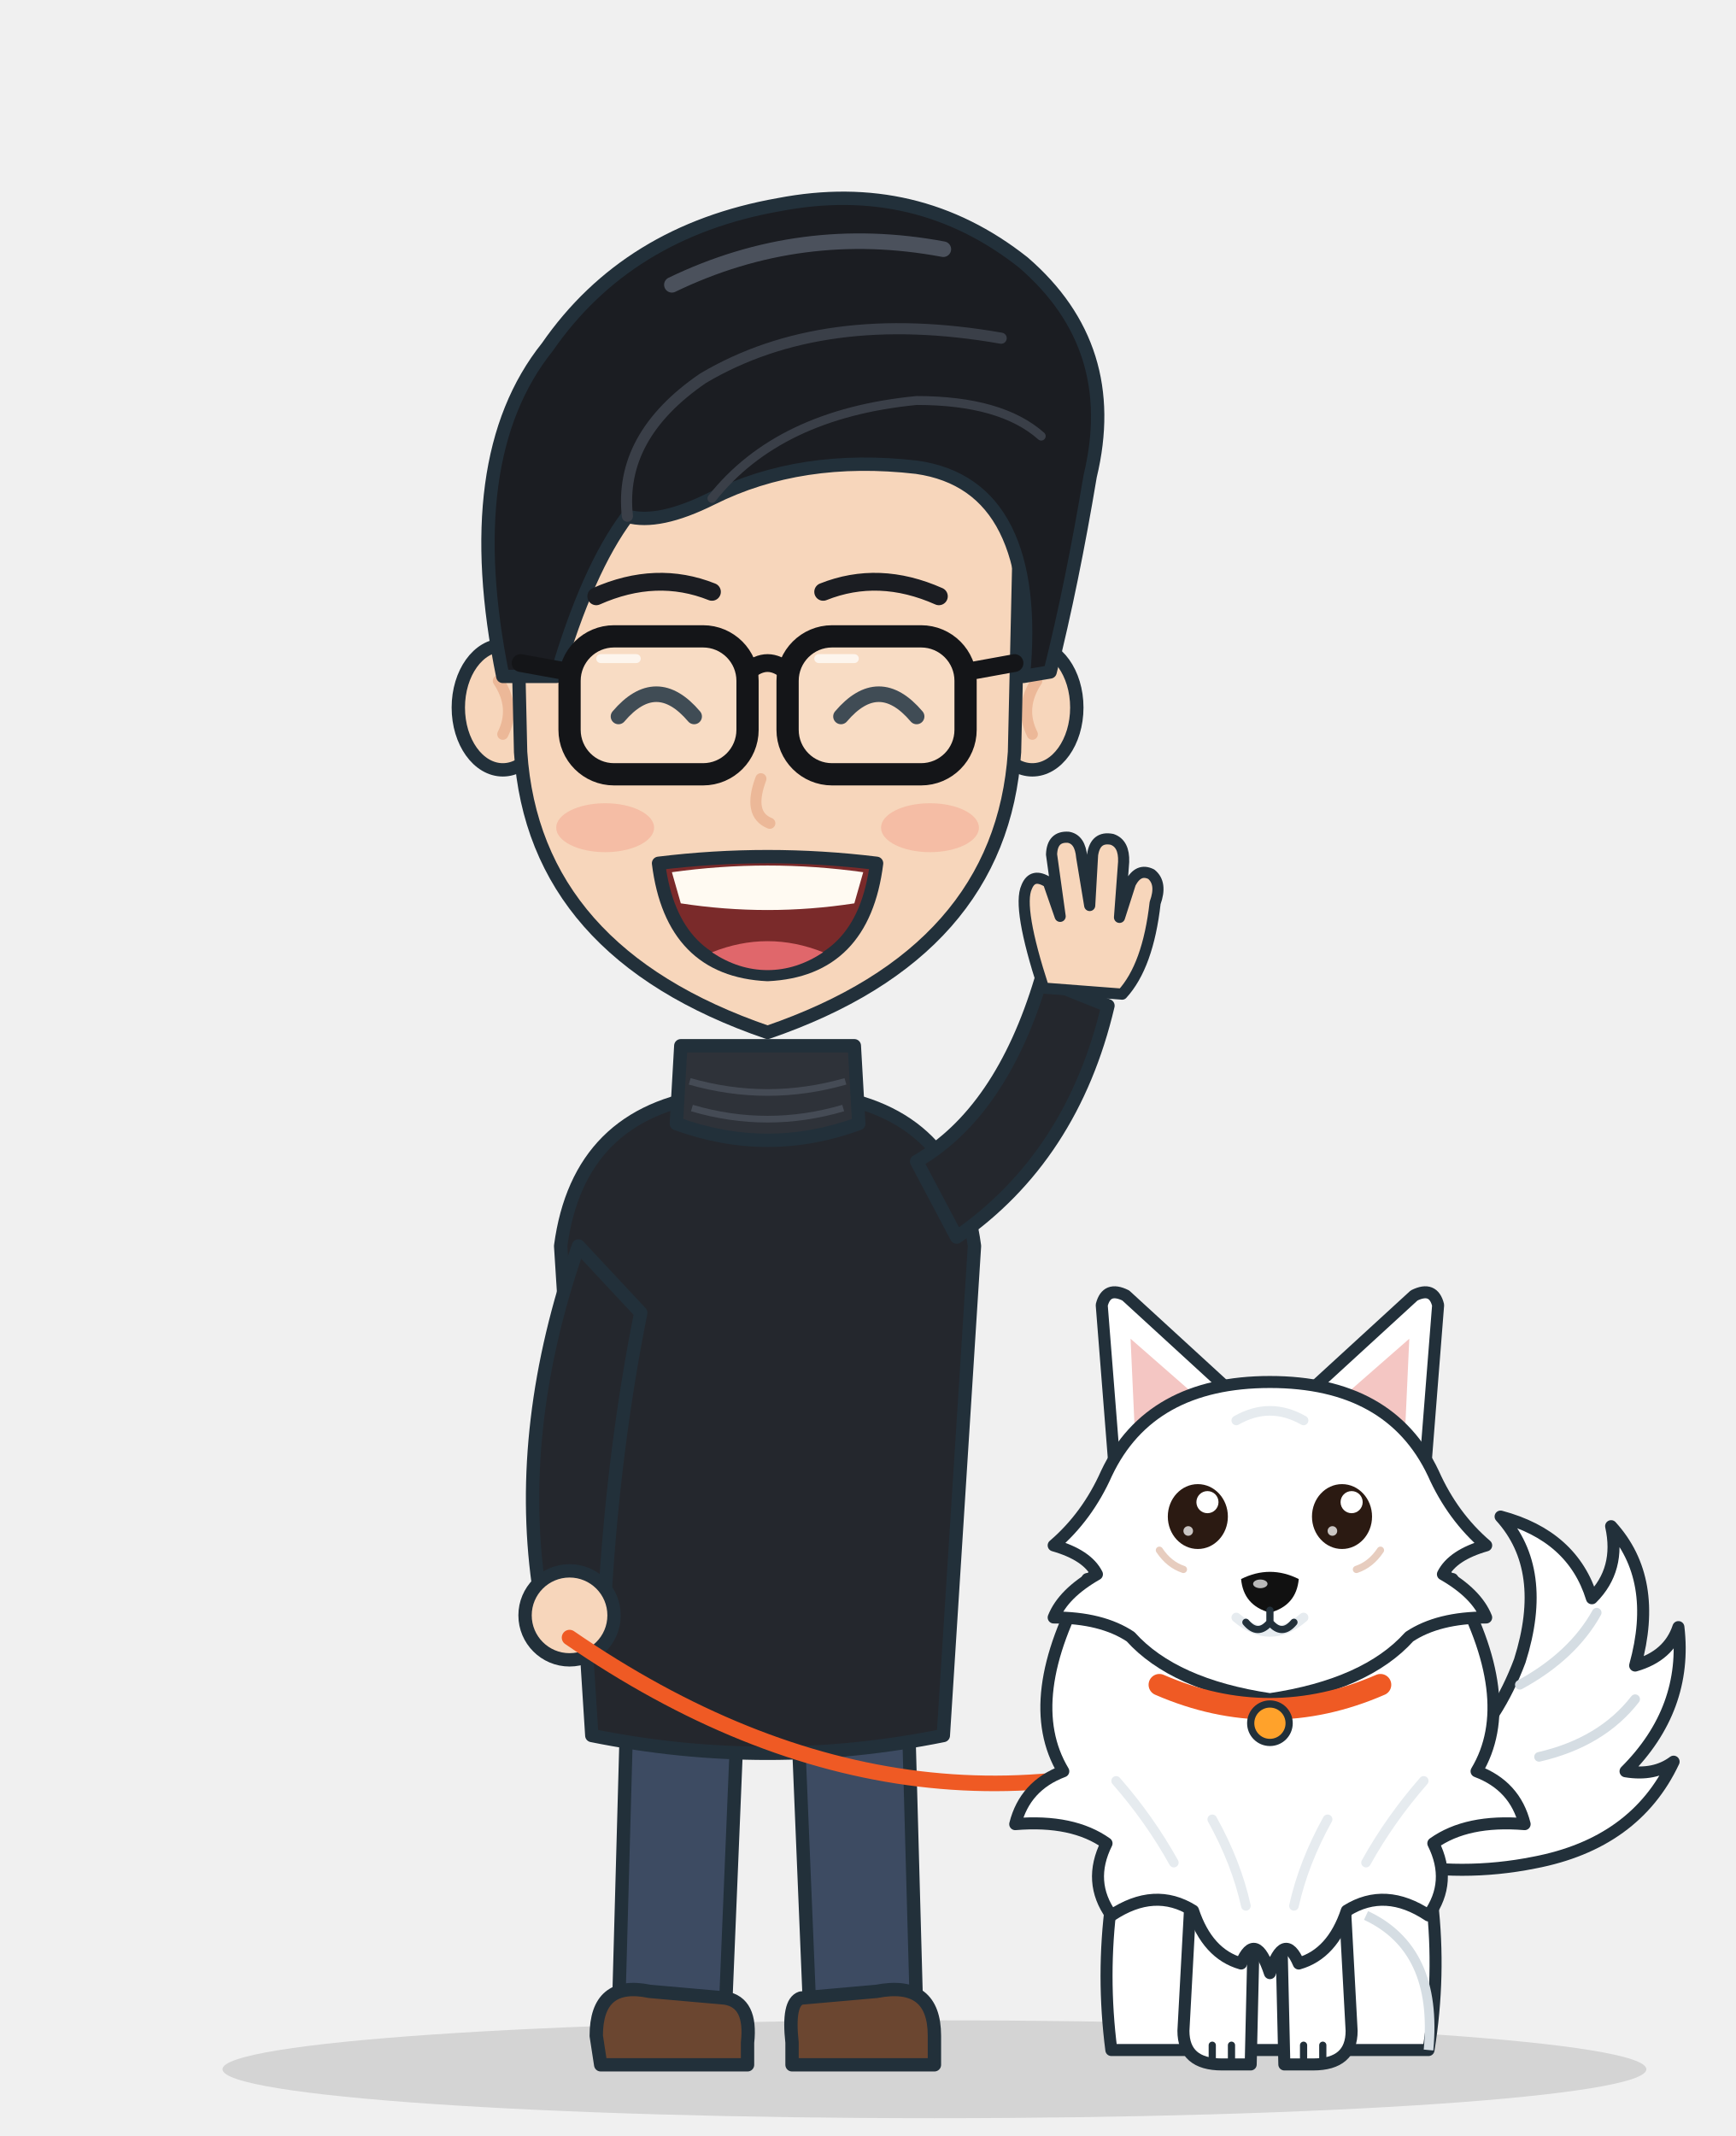
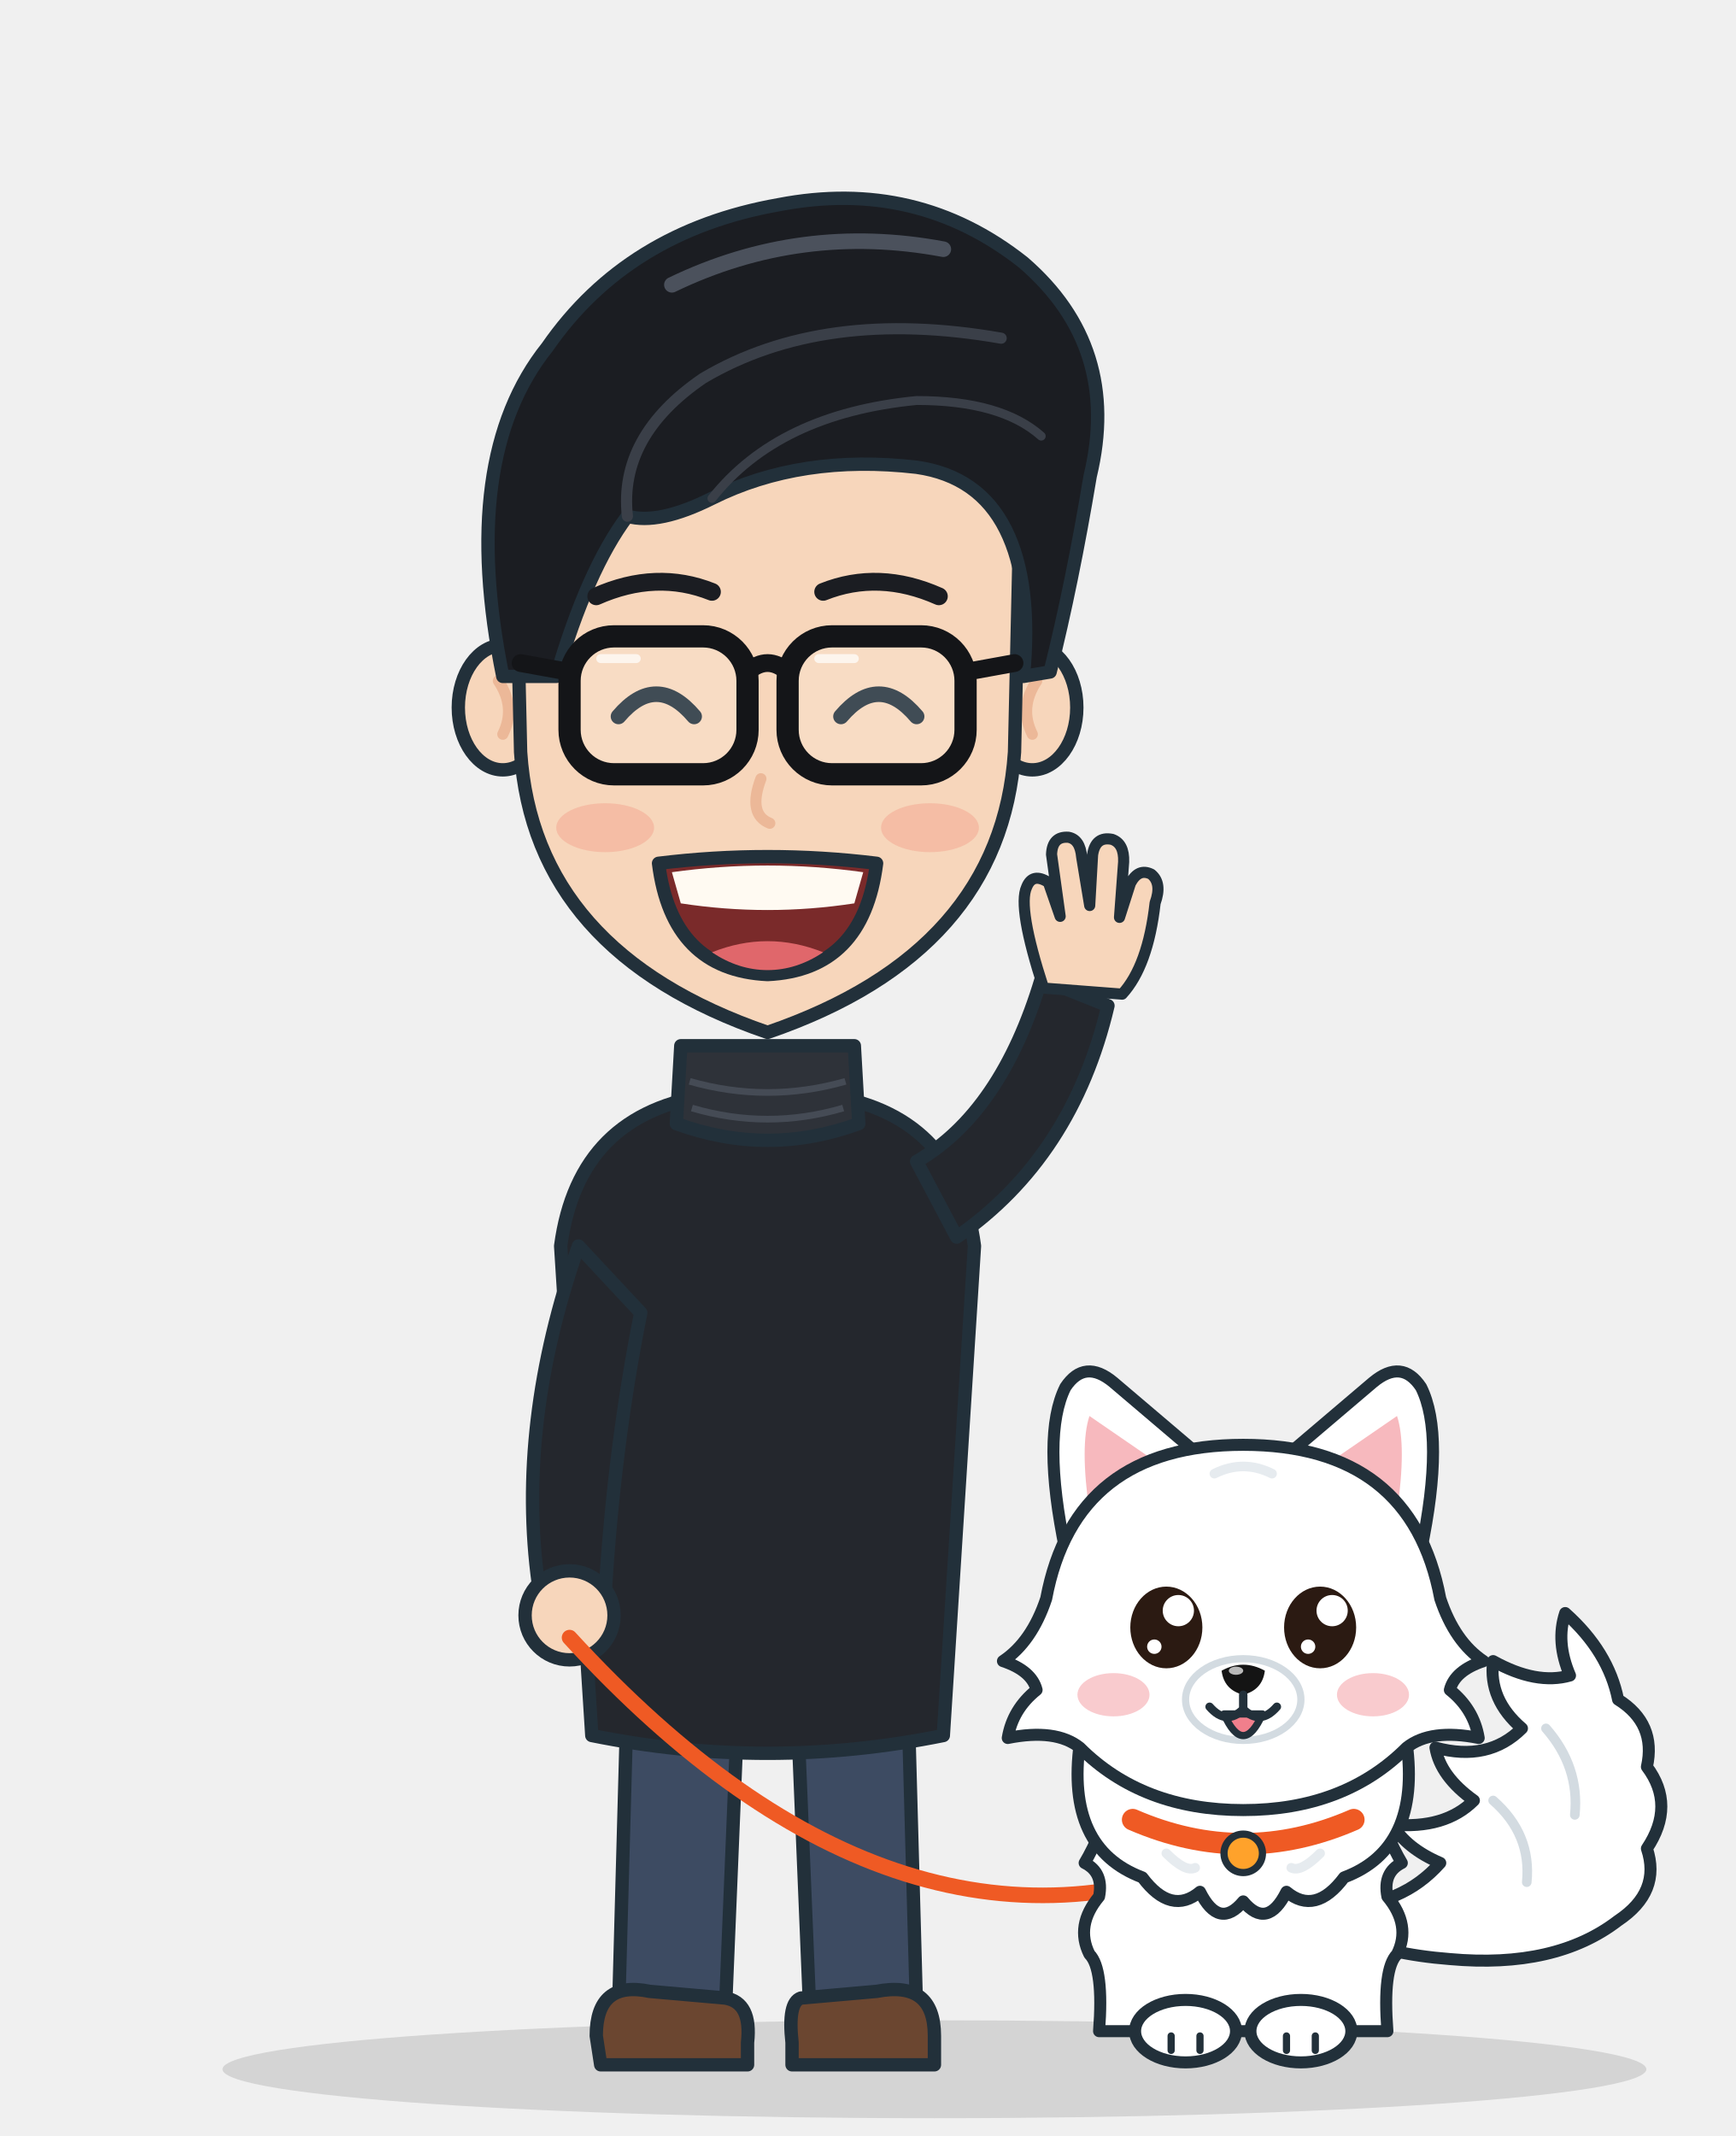
<svg xmlns="http://www.w3.org/2000/svg" viewBox="0 0 780 960" width="780" height="960">
  <ellipse cx="420" cy="930" rx="320" ry="22" fill="#000" opacity=".12" />
  <g transform="translate(20,0)">
    <path d="M262,760 L258,905 Q258,915 268,915 L300,915 Q306,915 306,905 L312,760 Z" fill="#3d4b62" stroke="#22303a" stroke-width="6" stroke-linejoin="round" />
    <path d="M338,760 L344,905 Q344,915 352,915 L384,915 Q394,915 392,905 L388,760 Z" fill="#3d4b62" stroke="#22303a" stroke-width="6" stroke-linejoin="round" />
    <path d="M248,915 Q248,890 272,895 L306,898 Q318,900 316,918 L316,928 L250,928 Z" fill="#6b4630" stroke="#22303a" stroke-width="6" stroke-linejoin="round" />
    <path d="M340,898 L374,895 Q400,890 400,915 L400,928 L336,928 L336,918 Q334,900 340,898 Z" fill="#6b4630" stroke="#22303a" stroke-width="6" stroke-linejoin="round" />
    <path d="M232,560 Q240,500 300,492 L350,492 Q410,500 418,560 L404,780 Q325,796 246,780 Z" fill="#24272d" stroke="#22303a" stroke-width="6" stroke-linejoin="round" />
    <path d="M286,470 L364,470 L366,505 Q325,520 284,505 Z" fill="#2e3239" stroke="#22303a" stroke-width="6" stroke-linejoin="round" />
    <path d="M290,486 Q325,496 360,486 M291,498 Q325,508 359,498" stroke="#454b55" stroke-width="3" fill="none" />
    <path d="M240,560 Q212,640 222,712 L252,716 Q256,650 268,590 Z" fill="#24272d" stroke="#22303a" stroke-width="6" stroke-linejoin="round" />
    <circle cx="236" cy="726" r="20" fill="#f7d6bb" stroke="#22303a" stroke-width="6" />
    <path d="M410,556 Q462,520 478,452 L448,440 Q430,500 392,522 Z" fill="#24272d" stroke="#22303a" stroke-width="6" stroke-linejoin="round" />
    <g transform="rotate(-12 466 418)">
      <path d="M444,440 Q440,402 446,394 Q450,388 456,394 L458,410 L460,382 Q462,374 469,376 Q474,378 473,386 L472,408 L478,386 Q481,378 488,381 Q493,384 491,392 L484,416 L492,402 Q497,396 502,400 Q506,405 501,413 Q492,440 478,450 Z" fill="#f7d6bb" stroke="#22303a" stroke-width="5" stroke-linejoin="round" />
    </g>
    <ellipse cx="206" cy="318" rx="20" ry="28" fill="#f7d6bb" stroke="#22303a" stroke-width="6" />
    <ellipse cx="444" cy="318" rx="20" ry="28" fill="#f7d6bb" stroke="#22303a" stroke-width="6" />
    <path d="M204,306 Q212,318 206,330 M446,306 Q438,318 444,330" stroke="#ecb898" stroke-width="5" fill="none" stroke-linecap="round" />
    <path d="M212,250 Q210,180 325,176 Q440,180 438,250 L436,338 Q430,428 325,464 Q220,428 214,338 Z" fill="#f7d6bb" stroke="#22303a" stroke-width="6" stroke-linejoin="round" />
    <path d="M206,304 Q186,206 226,156 Q262,104 330,92 Q392,80 440,118 Q484,156 470,214 Q462,262 452,302 L440,304 Q444,262 432,238 Q420,214 392,210 Q340,204 300,224 Q276,236 262,232 Q244,256 230,304 Z" fill="#1b1d22" stroke="#22303a" stroke-width="6" stroke-linejoin="round" />
    <path d="M262,232 Q258,196 296,170 Q350,138 430,152" stroke="#3a3f48" stroke-width="5" fill="none" stroke-linecap="round" />
    <path d="M300,224 Q330,186 392,180 Q430,180 448,196" stroke="#3a3f48" stroke-width="4" fill="none" stroke-linecap="round" />
    <path d="M282,128 Q340,100 404,112" stroke="#4b515c" stroke-width="7" fill="none" stroke-linecap="round" />
    <ellipse cx="252" cy="372" rx="22" ry="11" fill="#f2a08a" opacity=".45" />
    <ellipse cx="398" cy="372" rx="22" ry="11" fill="#f2a08a" opacity=".45" />
    <path d="M248,268 Q275,256 300,266 M350,266 Q375,256 402,268" stroke="#1b1d22" stroke-width="8" fill="none" stroke-linecap="round" />
    <path d="M258,322 Q275,302 292,322 M358,322 Q375,302 392,322" stroke="#22303a" stroke-width="7" fill="none" stroke-linecap="round" />
    <rect x="236" y="286" width="80" height="62" rx="20" fill="#ffffff" fill-opacity=".14" stroke="#141518" stroke-width="10" />
    <rect x="334" y="286" width="80" height="62" rx="20" fill="#ffffff" fill-opacity=".14" stroke="#141518" stroke-width="10" />
    <path d="M316,302 Q325,294 334,302" stroke="#141518" stroke-width="8" fill="none" />
    <path d="M236,302 L214,298 M414,302 L436,298" stroke="#141518" stroke-width="8" stroke-linecap="round" />
    <path d="M250,296 L266,296 M348,296 L364,296" stroke="#fff" stroke-width="4" stroke-linecap="round" opacity=".7" />
    <path d="M322,350 Q316,366 326,370" stroke="#ecb898" stroke-width="5" fill="none" stroke-linecap="round" />
    <path d="M276,388 Q325,382 374,388 Q368,436 325,438 Q282,436 276,388 Z" fill="#7a2a2a" stroke="#22303a" stroke-width="6" stroke-linejoin="round" />
    <path d="M282,392 Q325,386 368,392 L364,406 Q325,412 286,406 Z" fill="#fffaf2" />
    <path d="M300,428 Q325,418 350,428 Q338,436 325,436 Q312,436 300,428 Z" fill="#e0676b" />
  </g>
-   <path d="M256,736 Q413,844 571,774" stroke="#ef5a24" stroke-width="7" fill="none" stroke-linecap="round" />
-   <g transform="translate(452,606) scale(1.08)">
-     <path d="M150,190 Q196,178 214,130 Q226,92 206,70 Q236,78 244,104 Q256,92 252,74 Q272,96 262,132 Q276,128 280,116 Q284,150 258,176 Q270,178 278,172 Q262,206 220,214 Q190,220 160,214 Z" fill="#ffffff" stroke="#22303a" stroke-width="5" stroke-linejoin="round" stroke-linecap="round" />
-     <path d="M214,140 Q236,128 246,110 M222,170 Q248,164 262,146" stroke="#d5dde3" stroke-width="4" fill="none" stroke-linecap="round" />
-     <path d="M60,170 Q36,230 44,292 L176,292 Q186,230 162,170 Z" fill="#ffffff" stroke="#22303a" stroke-width="5" stroke-linejoin="round" stroke-linecap="round" />
-     <path d="M150,236 Q180,250 176,292" fill="none" stroke="#d5dde3" stroke-width="4" />
-     <path d="M78,210 L74,284 Q74,298 90,298 L102,298 L104,212 Z" fill="#ffffff" stroke="#22303a" stroke-width="5" stroke-linejoin="round" stroke-linecap="round" />
-     <path d="M140,210 L144,284 Q144,298 128,298 L116,298 L114,212 Z" fill="#ffffff" stroke="#22303a" stroke-width="5" stroke-linejoin="round" stroke-linecap="round" />
-     <path d="M86,298 L86,290 M94,298 L94,290 M124,298 L124,290 M132,298 L132,290" stroke="#22303a" stroke-width="3" stroke-linecap="round" />
-     <path d="M34,96 Q6,146 24,176 Q8,182 4,198 Q28,196 42,206 Q34,222 44,236 Q62,224 78,234 Q84,252 98,256 Q104,242 110,260 Q116,242 122,256 Q136,252 142,234 Q158,224 176,236 Q186,222 178,206 Q192,196 216,198 Q212,182 196,176 Q214,146 186,96 Z" fill="#ffffff" stroke="#22303a" stroke-width="5" stroke-linejoin="round" stroke-linecap="round" />
-     <path d="M46,180 Q60,196 70,214 M174,180 Q160,196 150,214 M86,196 Q96,214 100,232 M134,196 Q124,214 120,232" stroke="#e6ebef" stroke-width="4" fill="none" stroke-linecap="round" />
-     <path d="M46,58 L40,-18 Q42,-26 50,-22 L98,22 Z" fill="#ffffff" stroke="#22303a" stroke-width="5" stroke-linejoin="round" stroke-linecap="round" />
-     <path d="M54,40 L52,-4 L84,24 Z" fill="#f4c6c3" />
-     <path d="M174,58 L180,-18 Q178,-26 170,-22 L122,22 Z" fill="#ffffff" stroke="#22303a" stroke-width="5" stroke-linejoin="round" stroke-linecap="round" />
-     <path d="M166,40 L168,-4 L136,24 Z" fill="#f4c6c3" />
-     <path d="M110,14 Q160,14 178,52 Q186,70 200,82 Q186,86 182,94 Q196,102 200,112 Q180,112 168,120 Q150,140 110,146 Q70,140 52,120 Q40,112 20,112 Q24,102 38,94 Q34,86 20,82 Q34,70 42,52 Q60,14 110,14 Z" fill="#ffffff" stroke="#22303a" stroke-width="5" stroke-linejoin="round" stroke-linecap="round" />
-     <path d="M96,30 Q110,22 124,30" stroke="#e6ebef" stroke-width="4" fill="none" stroke-linecap="round" />
-     <ellipse cx="80" cy="70" rx="12.5" ry="13.5" fill="#2b1a12" />
-     <circle cx="84" cy="64" r="4.6" fill="#fff" />
-     <circle cx="76" cy="76" r="2" fill="#fff" opacity=".75" />
-     <ellipse cx="140" cy="70" rx="12.5" ry="13.5" fill="#2b1a12" />
-     <circle cx="144" cy="64" r="4.6" fill="#fff" />
-     <circle cx="136" cy="76" r="2" fill="#fff" opacity=".75" />
-     <path d="M64,84 Q68,90 74,92 M156,84 Q152,90 146,92" stroke="#e7cdbf" stroke-width="3" fill="none" stroke-linecap="round" />
-     <path d="M96,112 Q110,124 124,112" stroke="#e6ebef" stroke-width="4" fill="none" stroke-linecap="round" />
-     <path d="M98,96 Q110,90 122,96 Q121,107 110,110 Q99,107 98,96 Z" fill="#111" />
-     <ellipse cx="106" cy="98" rx="3" ry="1.8" fill="#fff" opacity=".7" />
-     <path d="M110,109 L110,114 M100,114 Q105,120 110,114 Q115,120 120,114" stroke="#22303a" stroke-width="3" fill="none" stroke-linecap="round" />
-     <path d="M64,140 Q110,160 156,140" stroke="#ef5a24" stroke-width="9" fill="none" stroke-linecap="round" />
-     <circle cx="110" cy="156" r="8" fill="#ffa22b" stroke="#22303a" stroke-width="3" />
+   <path d="M256,736 Q407,901 559,831" stroke="#ef5a24" stroke-width="7" fill="none" stroke-linecap="round" />
+   <g transform="translate(440,625.6) scale(1.08)">
+     <path d="M150,214 Q176,214 192,196 Q178,190 172,180 Q194,182 206,170 Q192,160 190,148 Q212,154 226,140 Q212,128 214,112 Q232,122 246,118 Q240,104 244,92 Q262,108 266,128 Q282,138 278,156 Q290,172 278,190 Q284,208 266,220 Q240,240 196,236 Q170,234 152,226 Z" fill="#ffffff" stroke="#22303a" stroke-width="5" stroke-linejoin="round" stroke-linecap="round" />
+     <path d="M236,140 Q250,156 248,176 M214,170 Q230,184 228,204" stroke="#d3dbe1" stroke-width="4" fill="none" stroke-linecap="round" />
+     <path d="M60,160 Q50,186 44,196 Q52,200 50,210 Q40,222 46,234 Q52,240 50,266 L170,266 Q168,240 174,234 Q180,222 170,210 Q168,200 176,196 Q170,186 160,160 Z" fill="#ffffff" stroke="#22303a" stroke-width="5" stroke-linejoin="round" stroke-linecap="round" />
+     <ellipse cx="86" cy="266" rx="21" ry="13" fill="#ffffff" stroke="#22303a" stroke-width="5" stroke-linejoin="round" stroke-linecap="round" />
+     <ellipse cx="134" cy="266" rx="21" ry="13" fill="#ffffff" stroke="#22303a" stroke-width="5" stroke-linejoin="round" stroke-linecap="round" />
+     <path d="M80,268 L80,274 M92,268 L92,274 M128,268 L128,274 M140,268 L140,274" stroke="#22303a" stroke-width="3" stroke-linecap="round" />
+     <path d="M42,146 Q36,190 68,202 Q80,218 92,208 Q100,224 110,212 Q120,224 128,208 Q140,218 152,202 Q184,190 178,146 Z" fill="#ffffff" stroke="#22303a" stroke-width="5" stroke-linejoin="round" stroke-linecap="round" />
+     <path d="M78,192 Q86,200 90,198 M142,192 Q134,200 130,198" stroke="#e6ebef" stroke-width="4" fill="none" stroke-linecap="round" />
+     <path d="M64,178 Q110,198 156,178" stroke="#ef5a24" stroke-width="9" fill="none" stroke-linecap="round" />
+     <circle cx="110" cy="192" r="8" fill="#ffa22b" stroke="#22303a" stroke-width="3" />
+     <path d="M36,66 Q26,18 36,-2 Q44,-14 56,-4 L96,30 Z" fill="#ffffff" stroke="#22303a" stroke-width="5" stroke-linejoin="round" stroke-linecap="round" />
+     <path d="M46,50 Q42,22 46,10 L78,32 Z" fill="#f7b9be" />
+     <path d="M184,66 Q194,18 184,-2 Q176,-14 164,-4 L124,30 Z" fill="#ffffff" stroke="#22303a" stroke-width="5" stroke-linejoin="round" stroke-linecap="round" />
+     <path d="M174,50 Q178,22 174,10 L142,32 Z" fill="#f7b9be" />
+     <path d="M110,22 Q180,22 192,86 Q198,104 210,112 Q198,116 196,124 Q206,132 208,144 Q188,140 178,148 Q152,174 110,174 Q68,174 42,148 Q32,140 12,144 Q14,132 24,124 Q22,116 10,112 Q22,104 28,86 Q40,22 110,22 Z" fill="#ffffff" stroke="#22303a" stroke-width="5" stroke-linejoin="round" stroke-linecap="round" />
+     <path d="M98,34 Q110,28 122,34" stroke="#e6ebef" stroke-width="4" fill="none" stroke-linecap="round" />
+     <ellipse cx="56" cy="126" rx="15" ry="9" fill="#f7b9be" opacity=".75" />
+     <ellipse cx="164" cy="126" rx="15" ry="9" fill="#f7b9be" opacity=".75" />
+     <ellipse cx="78" cy="98" rx="15" ry="17" fill="#2b1a12" />
+     <circle cx="83" cy="91" r="6.5" fill="#fff" />
+     <circle cx="73" cy="106" r="3" fill="#fff" />
+     <ellipse cx="142" cy="98" rx="15" ry="17" fill="#2b1a12" />
+     <circle cx="147" cy="91" r="6.5" fill="#fff" />
+     <circle cx="137" cy="106" r="3" fill="#fff" />
+     <ellipse cx="110" cy="128" rx="24" ry="17" fill="#fff" stroke="#d3dbe1" stroke-width="3" />
+     <path d="M101,116 Q110,111 119,116 Q118,124 110,126 Q102,124 101,116 Z" fill="#141414" />
+     <ellipse cx="107" cy="116" rx="3" ry="1.7" fill="#fff" opacity=".7" />
+     <path d="M102,134 Q110,152 118,134 Z" fill="#f17f8c" stroke="#22303a" stroke-width="3" stroke-linejoin="round" />
+     <path d="M110,126 L110,132 M96,131 Q103,139 110,132 Q117,139 124,131" stroke="#22303a" stroke-width="3.5" fill="none" stroke-linecap="round" />
  </g>
</svg>
